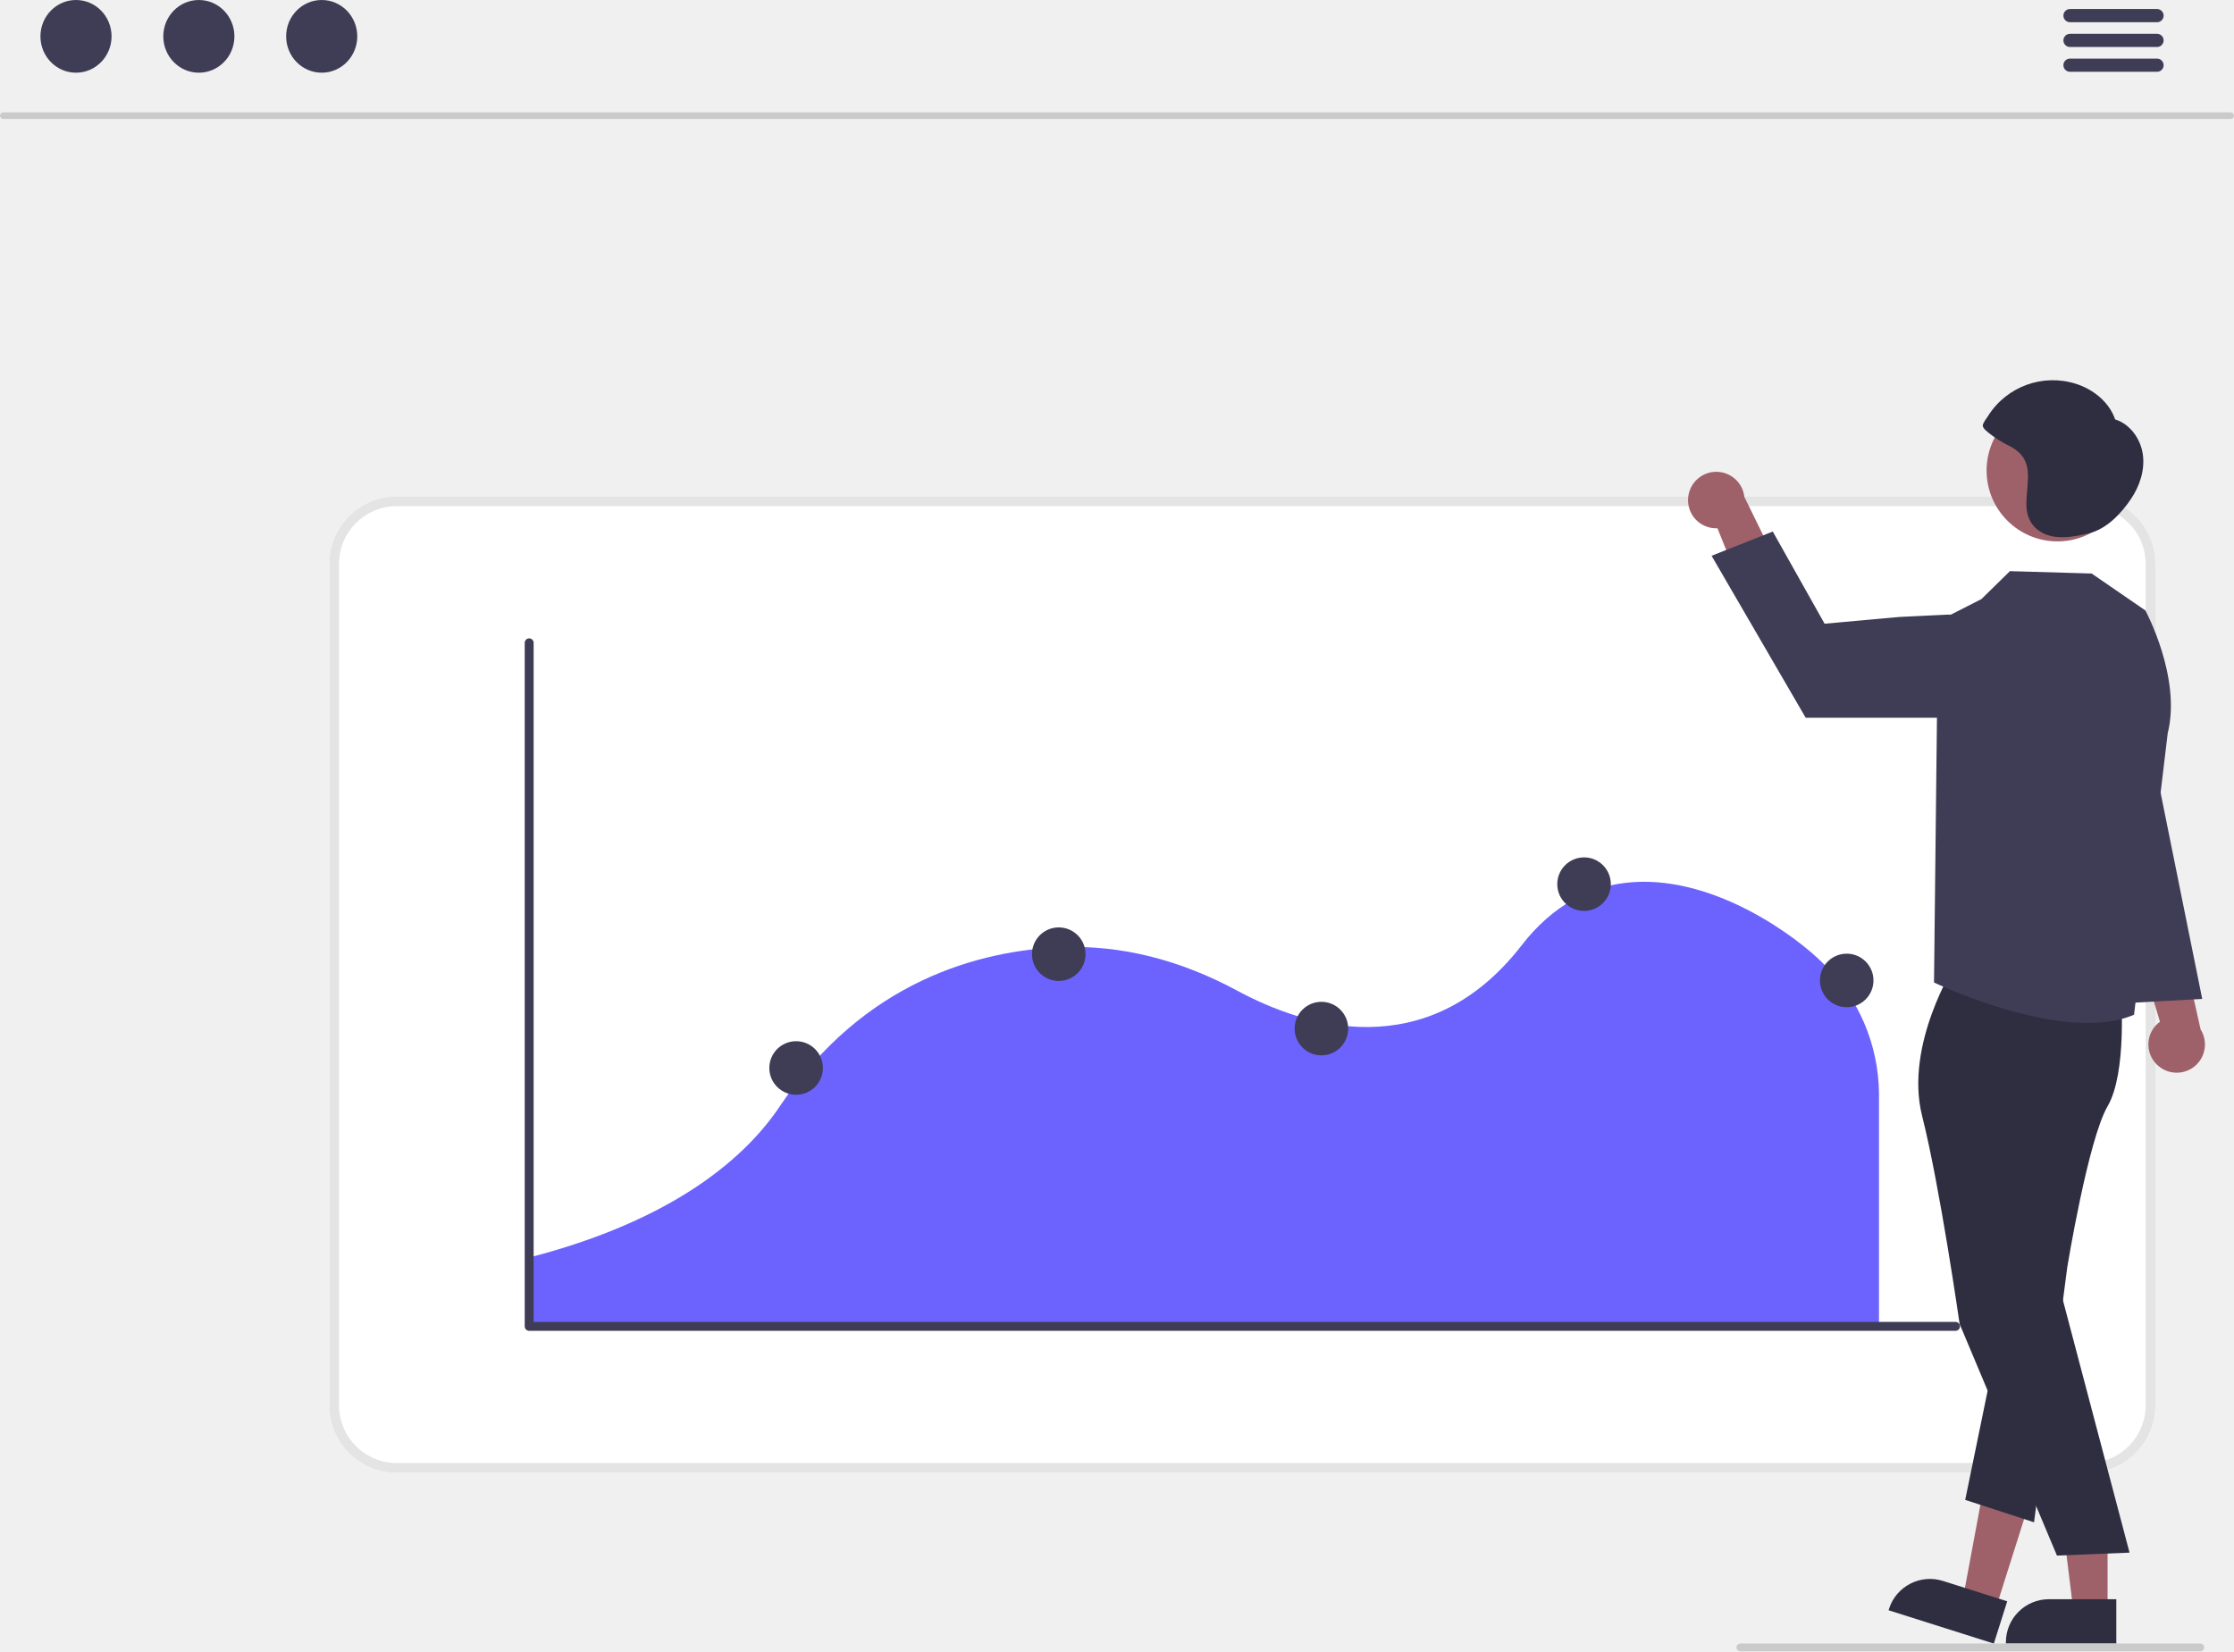
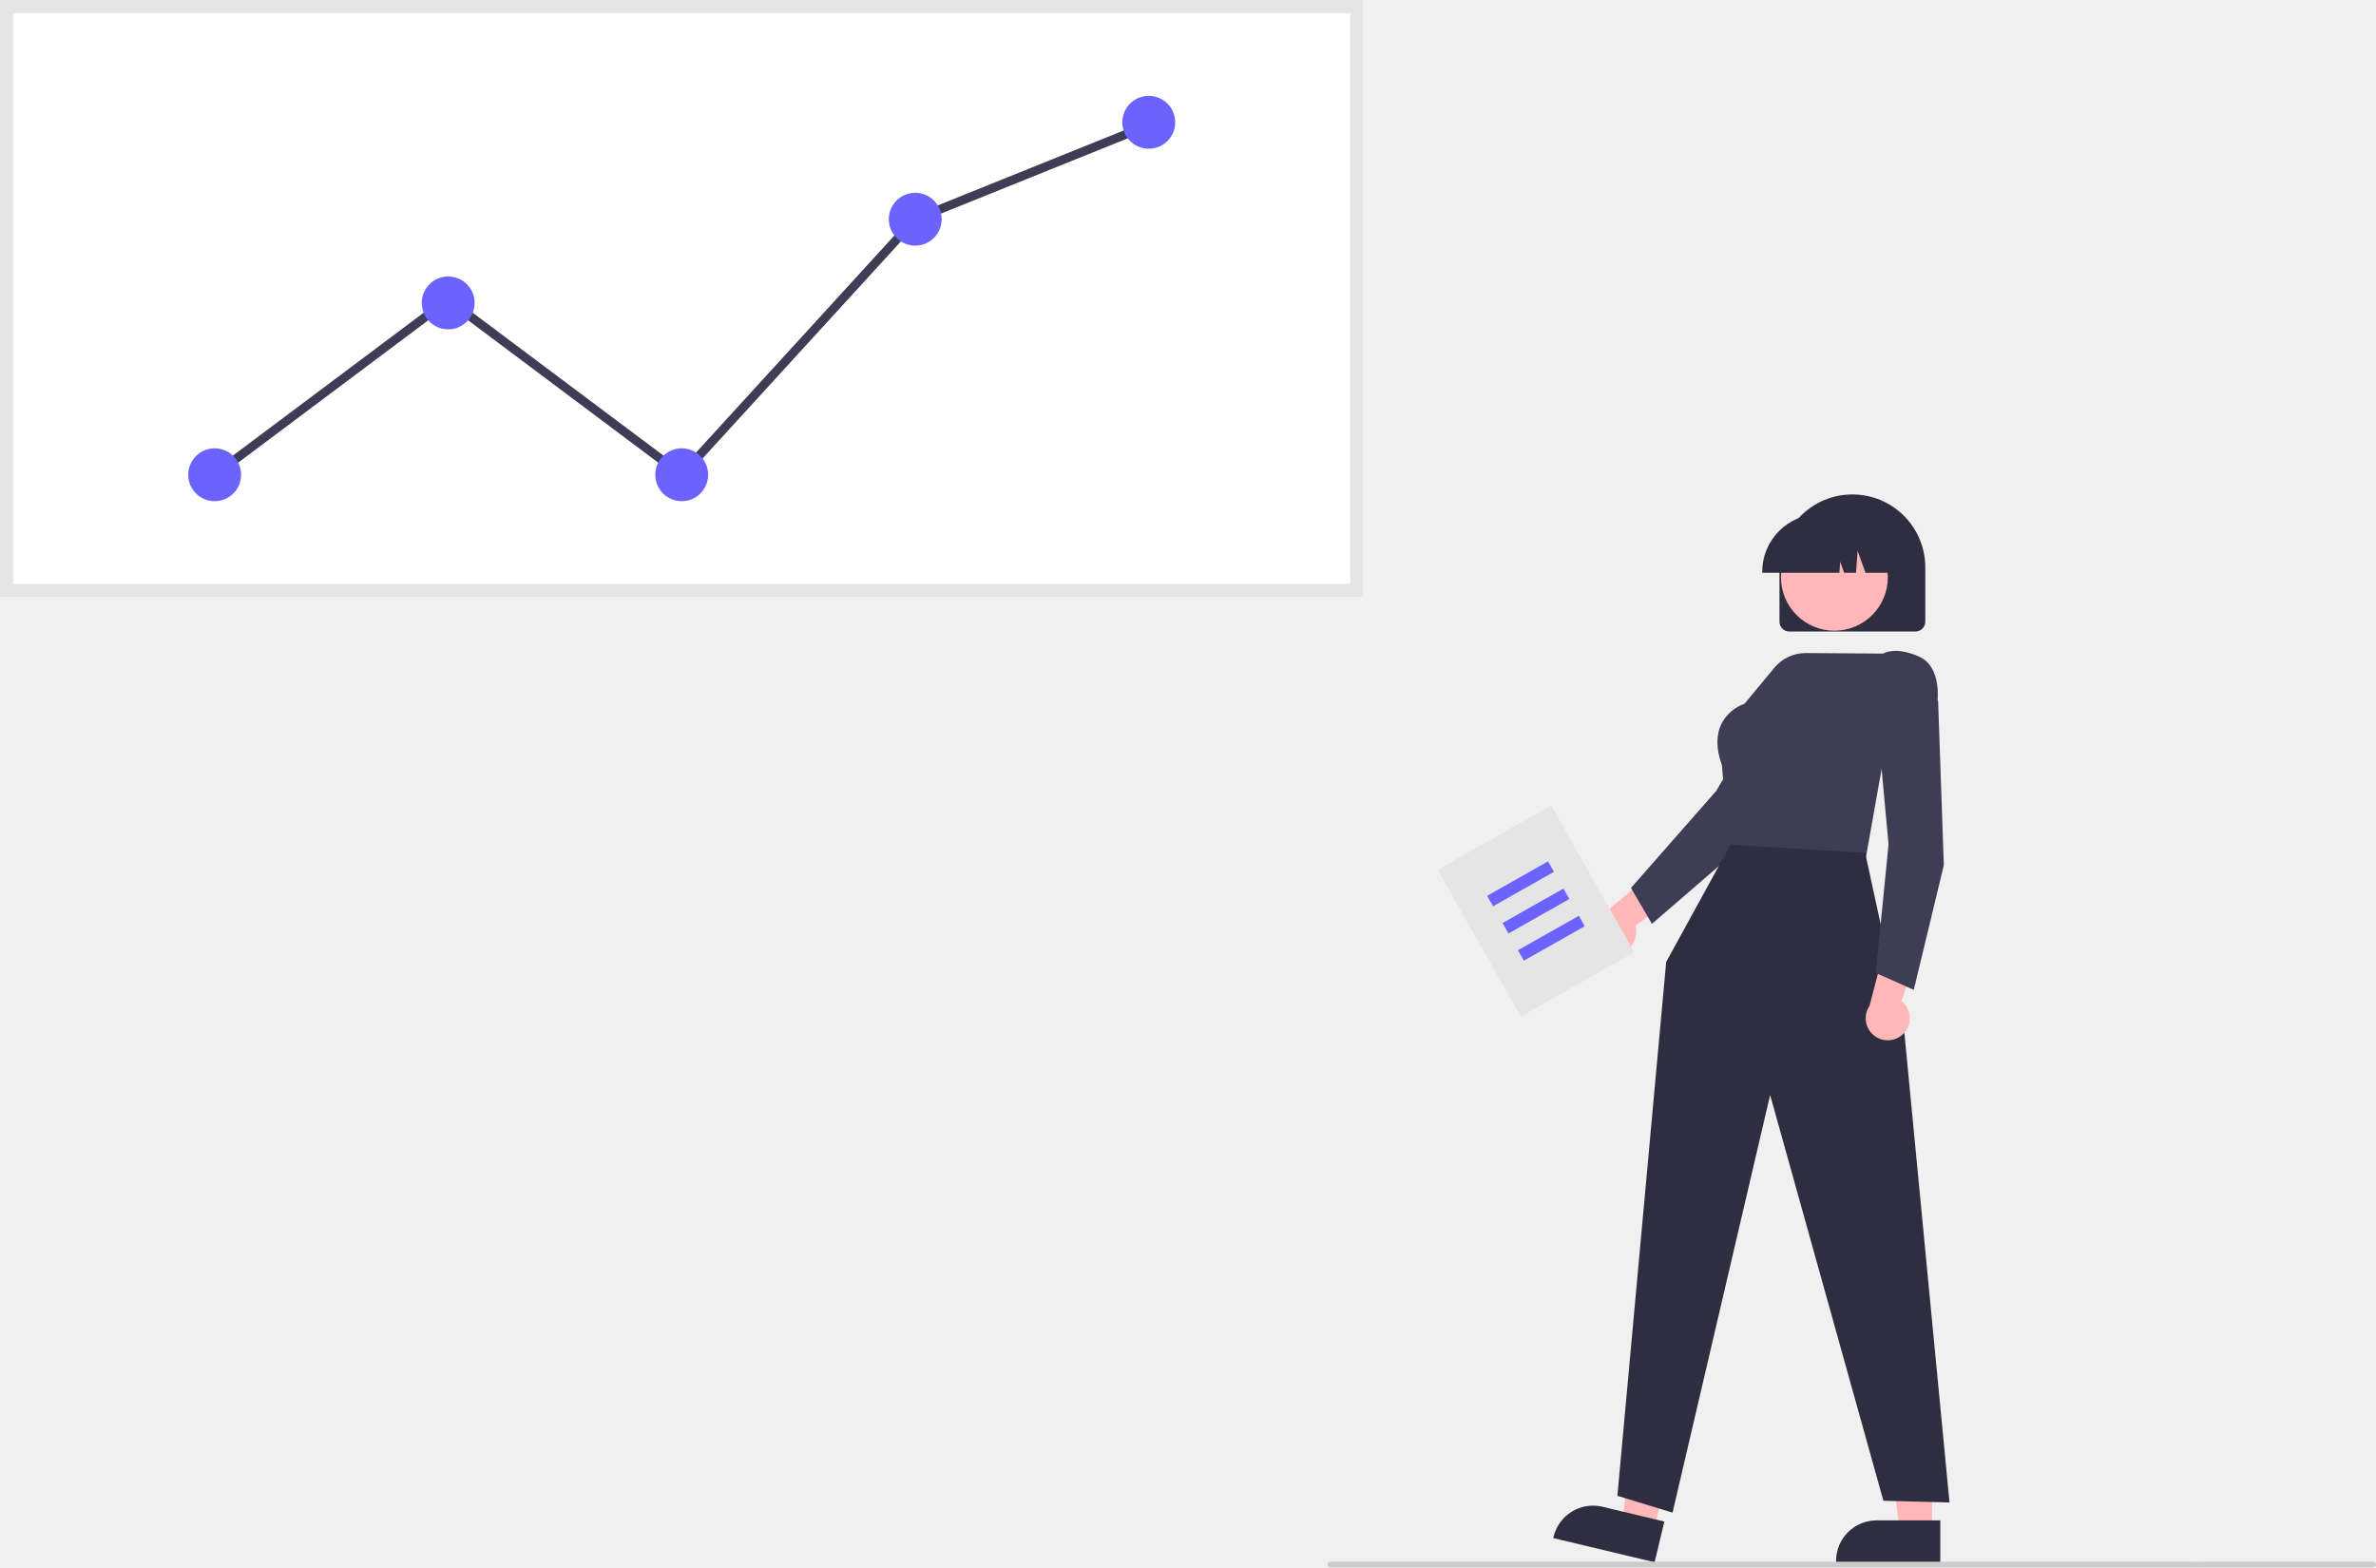
- <svg xmlns="http://www.w3.org/2000/svg" id="b146c39f-fda5-4d6a-bd1f-34daca9bbded" data-name="Layer 1" width="686.31" height="507.375" viewBox="0 0 686.31 507.375">
-   <path d="M839.552,703.688h-29.02c-.43-.78-.83-1.58-1.2-2.39-3.34-7.15-4.75-15.13-6.1-22.95l-2.19-12.7q10.5,7.635,20.99,15.26c2.28,1.66,4.61,3.39,6.8,5.26,4.61,3.91,8.59,8.43,10.15,14.17.08.32.16.64.22.96A19.466,19.466,0,0,1,839.552,703.688Z" transform="translate(-256.8451 -196.3123)" fill="#f0f0f0" />
-   <path d="M843.622,701.298a.775.775,0,0,1-.01.15,10.487,10.487,0,0,1-.54,2.24H830.041a16.312,16.312,0,0,1-1.04-2.39,17.499,17.499,0,0,1-.85-3.39,35.218,35.218,0,0,1,.68-11.74c.25-1.25.52-2.51.79-3.75l1.54-7.08,7.71,12.39C841.452,691.878,844.132,696.448,843.622,701.298Z" transform="translate(-256.8451 -196.3123)" fill="#f0f0f0" />
-   <path d="M942.162,232.865H257.838a1.016,1.016,0,0,1,0-2.031H942.162a1.016,1.016,0,0,1,0,2.031Z" transform="translate(-256.8451 -196.3123)" fill="#cacaca" />
-   <ellipse cx="23.348" cy="11.169" rx="10.925" ry="11.169" fill="#3f3d56" />
-   <ellipse cx="61.09" cy="11.169" rx="10.925" ry="11.169" fill="#3f3d56" />
-   <ellipse cx="98.832" cy="11.169" rx="10.925" ry="11.169" fill="#3f3d56" />
-   <path d="M919.548,203.144H892.732a2.031,2.031,0,0,1,0-4.061H919.548a2.031,2.031,0,0,1,0,4.061Z" transform="translate(-256.8451 -196.3123)" fill="#3f3d56" />
-   <path d="M919.548,210.759H892.732a2.031,2.031,0,0,1,0-4.061H919.548a2.031,2.031,0,0,1,0,4.061Z" transform="translate(-256.8451 -196.3123)" fill="#3f3d56" />
-   <path d="M919.548,218.374H892.732a2.031,2.031,0,0,1,0-4.061H919.548a2.031,2.031,0,0,1,0,4.061Z" transform="translate(-256.8451 -196.3123)" fill="#3f3d56" />
-   <path d="M841.266,578.288H321.677a20.729,20.729,0,0,1-20.706-20.706V298.993a20.729,20.729,0,0,1,20.706-20.706H841.266a20.729,20.729,0,0,1,20.706,20.706V557.582A20.729,20.729,0,0,1,841.266,578.288Z" transform="translate(-256.8451 -196.3123)" fill="#f0f0f0" />
-   <path d="M898.3,648.842H378.712a20.729,20.729,0,0,1-20.706-20.706V369.547a20.729,20.729,0,0,1,20.706-20.706H898.3a20.729,20.729,0,0,1,20.706,20.706V628.136A20.729,20.729,0,0,1,898.3,648.842Z" transform="translate(-256.8451 -196.3123)" fill="#fff" />
-   <path d="M898.3,648.842H378.712a20.729,20.729,0,0,1-20.706-20.706V369.547a20.729,20.729,0,0,1,20.706-20.706H898.3a20.729,20.729,0,0,1,20.706,20.706V628.136A20.729,20.729,0,0,1,898.3,648.842Zm-519.588-297a17.726,17.726,0,0,0-17.706,17.706V628.136a17.726,17.726,0,0,0,17.706,17.706H898.3a17.726,17.726,0,0,0,17.706-17.706V369.547a17.726,17.726,0,0,0-17.706-17.706Z" transform="translate(-256.8451 -196.3123)" fill="#e4e4e4" />
-   <path d="M418.612,603.569H834.093V532.357a56.386,56.386,0,0,0-17.295-40.164l-.113-.11c-7.421-7.446-32.221-26.343-57.88-24.74-13.554.844-25.159,7.376-34.491,19.416-29.047,37.49-67.202,24.835-87.361,13.955-17.766-9.59-35.909-14.092-53.93-13.375-25.238.987-60.761,10.284-86.668,48.975-9.895,14.765-31.413,34.808-77.743,46.587Z" transform="translate(-256.8451 -196.3123)" fill="#6c63ff" style="isolation:isolate" />
-   <path d="M857.6,605.225H419.412a1.371,1.371,0,0,1-1.371-1.371V393.83a1.371,1.371,0,0,1,2.743,0V602.482H857.6a1.371,1.371,0,1,1,0,2.743Z" transform="translate(-256.8451 -196.3123)" fill="#3f3d56" />
-   <circle cx="325.261" cy="293.183" r="8.228" fill="#3f3d56" />
-   <circle cx="486.639" cy="271.666" r="8.228" fill="#3f3d56" />
-   <circle cx="405.95" cy="316.045" r="8.228" fill="#3f3d56" />
-   <circle cx="244.573" cy="328.148" r="8.228" fill="#3f3d56" />
-   <circle cx="567.327" cy="301.252" r="8.228" fill="#3f3d56" />
-   <path d="M919.492,523.445a8.629,8.629,0,0,1,.921-13.199L911.542,480.894l15.271,4.549,6.083,27.176a8.675,8.675,0,0,1-13.404,10.826Z" transform="translate(-256.8451 -196.3123)" fill="#9e616a" />
-   <path d="M775.498,348.9a8.629,8.629,0,0,0,8.97,9.726l11.426,28.455,9.076-13.097-12.242-25.014a8.675,8.675,0,0,0-17.23-.071Z" transform="translate(-256.8451 -196.3123)" fill="#9e616a" />
-   <polygon points="647.472 494.812 636.952 494.812 631.948 454.235 647.474 454.236 647.472 494.812" fill="#9e616a" />
-   <path d="M907,701.322l-33.921-.001v-.429A13.204,13.204,0,0,1,886.282,687.689h.001l20.718.001Z" transform="translate(-256.8451 -196.3123)" fill="#2f2e41" />
-   <polygon points="613.047 494.478 603.018 491.303 610.493 451.107 625.295 455.794 613.047 494.478" fill="#9e616a" />
-   <path d="M869.373,701.322l-32.339-10.238.129-.409a13.204,13.204,0,0,1,16.572-8.602l.001 0,19.751,6.253Z" transform="translate(-256.8451 -196.3123)" fill="#2f2e41" />
-   <path d="M857.433,492.808s-15.609,24.509-10.093,46.383,11.522,63.92,11.522,63.92l29.906,71.172,22.293-.909L888.922,589.46l.875-56.106s15.387-26.814,12.391-35.162S857.433,492.808,857.433,492.808Z" transform="translate(-256.8451 -196.3123)" fill="#2f2e41" />
-   <path d="M908.426,501.571s1.92,24.313-4.086,34.61-12.406,49.488-12.406,49.488l-10.209,78.382-21.147-6.882,18.032-87.818,14.173-69.079Z" transform="translate(-256.8451 -196.3123)" fill="#2f2e41" />
-   <path d="M915.924,383.872l-16.499-11.341-25.108-.729-8.744,8.572-13.343,6.814-1.236,111.004s39.957,19.152,61.453,9.907l10.341-86.472C927.079,404.466,915.924,383.872,915.924,383.872Z" transform="translate(-256.8451 -196.3123)" fill="#3f3d56" />
-   <path d="M855.582,416.852H811.573l-28.914-49.77,18.801-7.447,15.922,28.323,23.046-2.086,14.389-.696a15.847,15.847,0,0,1,16.494,17.759h0A15.866,15.866,0,0,1,855.582,416.852Z" transform="translate(-256.8451 -196.3123)" fill="#3f3d56" />
-   <circle cx="632.073" cy="144.579" r="21.769" fill="#9e616a" />
-   <path d="M915.149,335.939c-.668-4.779-3.905-9.317-8.509-10.765-1.829-5.31-6.672-9.22-12.024-10.924a23.487,23.487,0,0,0-27.001,9.848c-.41.644-1.669,2.226-1.634,2.994.045.976,1.538,1.984,2.288,2.599a33.539,33.539,0,0,0,5.981,3.692c7.828,4.058,5.222,10.436,5.116,17.664-.052,3.512,1.121,6.511,4.116,8.517,4.322,2.895,10.508,1.743,15.211.581,5.336-1.319,9.773-6.007,12.816-10.527C914.205,345.615,915.818,340.718,915.149,335.939Z" transform="translate(-256.8451 -196.3123)" fill="#2f2e41" />
-   <polygon points="658.087 215.476 676.547 306.933 649.333 308.422 658.087 215.476" fill="#3f3d56" />
-   <path d="M933.992,702.488a1.195,1.195,0,0,1-1.19,1.2H791.502a1.195,1.195,0,0,1,0-2.39H932.802A1.193,1.193,0,0,1,933.992,702.488Z" transform="translate(-256.8451 -196.3123)" fill="#cacaca" />
+ <svg xmlns="http://www.w3.org/2000/svg" id="ad07665f-e659-413d-926e-85d1027b2af9" data-name="Layer 1" width="868.132" height="572.679" viewBox="0 0 868.132 572.679">
+   <path d="M969.807,735.731l.951-1.759c-12.753-6.897-28.626-15.481-36.916-29.567-8.172-13.886-8.356-32.743-.479-49.211,6.704-14.016,19.018-26.572,35.611-36.313,3.273-1.921,6.709-3.742,10.031-5.503,8.031-4.256,16.336-8.658,23.184-14.903,9.432-8.601,16.568-23.035,11.249-35.891a23.856,23.856,0,0,0-20.677-14.467l-.113,1.997a21.861,21.861,0,0,1,18.948,13.248c4.943,11.947-1.839,25.505-10.754,33.636-6.661,6.074-14.852,10.415-22.773,14.613-3.342,1.771-6.797,3.603-10.108,5.546-16.938,9.943-29.526,22.798-36.403,37.174-8.16,17.061-7.946,36.637.559,51.089C940.691,719.985,956.835,728.716,969.807,735.731Z" transform="translate(-165.9339 -163.6603)" fill="#f1f1f1" />
+   <ellipse cx="814.152" cy="386.497" rx="17.5" ry="8.5" fill="#f1f1f1" />
+   <ellipse cx="800.152" cy="442.497" rx="17.5" ry="8.5" fill="#f1f1f1" />
+   <ellipse cx="832.152" cy="451.497" rx="17.5" ry="8.5" fill="#f1f1f1" />
+   <ellipse cx="782.152" cy="498.497" rx="17.5" ry="8.5" fill="#f1f1f1" />
+   <ellipse cx="747.152" cy="498.497" rx="17.5" ry="8.5" fill="#f1f1f1" />
+   <path d="M756.676,512.124a8.002,8.002,0,0,0,6.8-10.213l23.139-16.528-13.79-5.31-19.859,16.509a8.045,8.045,0,0,0,3.71,15.541Z" transform="translate(-165.9339 -163.6603)" fill="#ffb7b7" />
+   <path d="M769.522,501.239l-7.676-13.11.163-.186,30.971-35.259L817.026,411.676l20.881,2.661.308,6.312-.062.094-33.175,49.87-.035.03Z" transform="translate(-165.9339 -163.6603)" fill="#3f3d56" />
+   <path d="M763.057,511.643l-41.488,23.48-30.361-53.646,41.488-23.48Z" transform="translate(-165.9339 -163.6603)" fill="#e5e5e5" />
+   <rect x="708.726" y="484.426" width="25.563" height="4.392" transform="translate(-312.0283 254.837) rotate(-29.50809)" fill="#6c63ff" />
+   <rect x="714.351" y="494.364" width="25.563" height="4.392" transform="translate(-316.1939 258.8967) rotate(-29.50809)" fill="#6c63ff" />
+   <rect x="719.975" y="504.303" width="25.563" height="4.392" transform="translate(-320.3595 262.9564) rotate(-29.50809)" fill="#6c63ff" />
+   <polygon points="705.915 559.425 694.107 559.425 688.489 513.877 705.917 513.878 705.915 559.425" fill="#ffb7b7" />
+   <path d="M874.861,734.532l-38.076-.001v-.482a14.821,14.821,0,0,1,14.82-14.82h.001l23.256.001Z" transform="translate(-165.9339 -163.6603)" fill="#2f2e41" />
+   <polygon points="604.285 559.039 592.8 556.296 597.913 510.689 614.864 514.737 604.285 559.039" fill="#ffb7b7" />
+   <path d="M770.49,734.532l-37.035-8.843.112-.468a14.821,14.821,0,0,1,17.857-10.973l.001 0,22.62,5.401Z" transform="translate(-165.9339 -163.6603)" fill="#2f2e41" />
+   <path d="M816.113,390.852V370.975a26.635,26.635,0,1,1,53.271,0v19.877a3.582,3.582,0,0,1-3.578,3.578H819.691A3.582,3.582,0,0,1,816.113,390.852Z" transform="translate(-165.9339 -163.6603)" fill="#2f2e41" />
+   <circle cx="670.241" cy="210.939" r="19.528" fill="#ffb7b7" />
+   <path d="M809.812,372.565a21.094,21.094,0,0,1,21.07-21.07H834.857a21.093,21.093,0,0,1,21.07,21.07v.398h-8.401l-2.865-8.024-.573,8.024h-4.342l-1.446-4.048-.289,4.048H809.812Z" transform="translate(-165.9339 -163.6603)" fill="#2f2e41" />
+   <path d="M847.565,477.667,797.844,475.775,795.064,443.246c-2.144-5.954-2.178-11.066-.103-15.194a15.209,15.209,0,0,1,8.397-7.257l10.88-13.14a14.809,14.809,0,0,1,11.498-5.36l28.267.193c.682-.41,4.815-2.51,12.966,1.023,8.841,3.833,6.788,17.144,6.766,17.278l-.02.125-.097.082-18.803,15.834Z" transform="translate(-165.9339 -163.6603)" fill="#3f3d56" />
+   <polygon points="632.306 308.619 608.787 351.499 590.956 546.581 611.102 552.734 646.764 400.129 688.15 548.404 712.3 549.009 695.857 377.898 681.487 311.649 632.306 308.619" fill="#2f2e41" />
+   <path d="M861.075,541.698a8.002,8.002,0,0,0-.421-12.262l9.182-26.912L855.534,506.24l-6.527,24.986A8.045,8.045,0,0,0,861.075,541.698Z" transform="translate(-165.9339 -163.6603)" fill="#ffb7b7" />
+   <path d="M865.176,525.367l-13.876-6.185,4.662-46.946-4.339-47.339,18.524-10,3.927,4.951.004.112,2.081,59.861-.011.045Z" transform="translate(-165.9339 -163.6603)" fill="#3f3d56" />
+   <path d="M664.096,381.822H165.934V163.66h498.162Z" transform="translate(-165.9339 -163.6603)" fill="#fff" />
+   <path d="M664.096,381.822H165.934V163.66h498.162Zm-493.343-4.819h488.524V168.479h-488.524Z" transform="translate(-165.9339 -163.6603)" fill="#e5e5e5" />
+   <polygon points="249.285 175.642 163.756 111.579 79.396 174.766 77.465 172.189 163.756 107.556 248.877 171.313 333.465 78.746 333.805 78.609 419.13 44.23 420.333 47.217 335.348 81.458 249.285 175.642" fill="#3f3d56" />
+   <circle cx="78.43" cy="173.477" r="9.659" fill="#6c63ff" />
+   <circle cx="163.756" cy="110.691" r="9.659" fill="#6c63ff" />
+   <circle cx="249.081" cy="173.477" r="9.659" fill="#6c63ff" />
+   <circle cx="334.406" cy="80.102" r="9.659" fill="#6c63ff" />
+   <circle cx="419.732" cy="44.684" r="9.659" fill="#6c63ff" />
+   <path d="M1033.066,736.34h-381a1,1,0,0,1,0-2h381a1,1,0,0,1,0,2Z" transform="translate(-165.9339 -163.6603)" fill="#cbcbcb" />
</svg>
